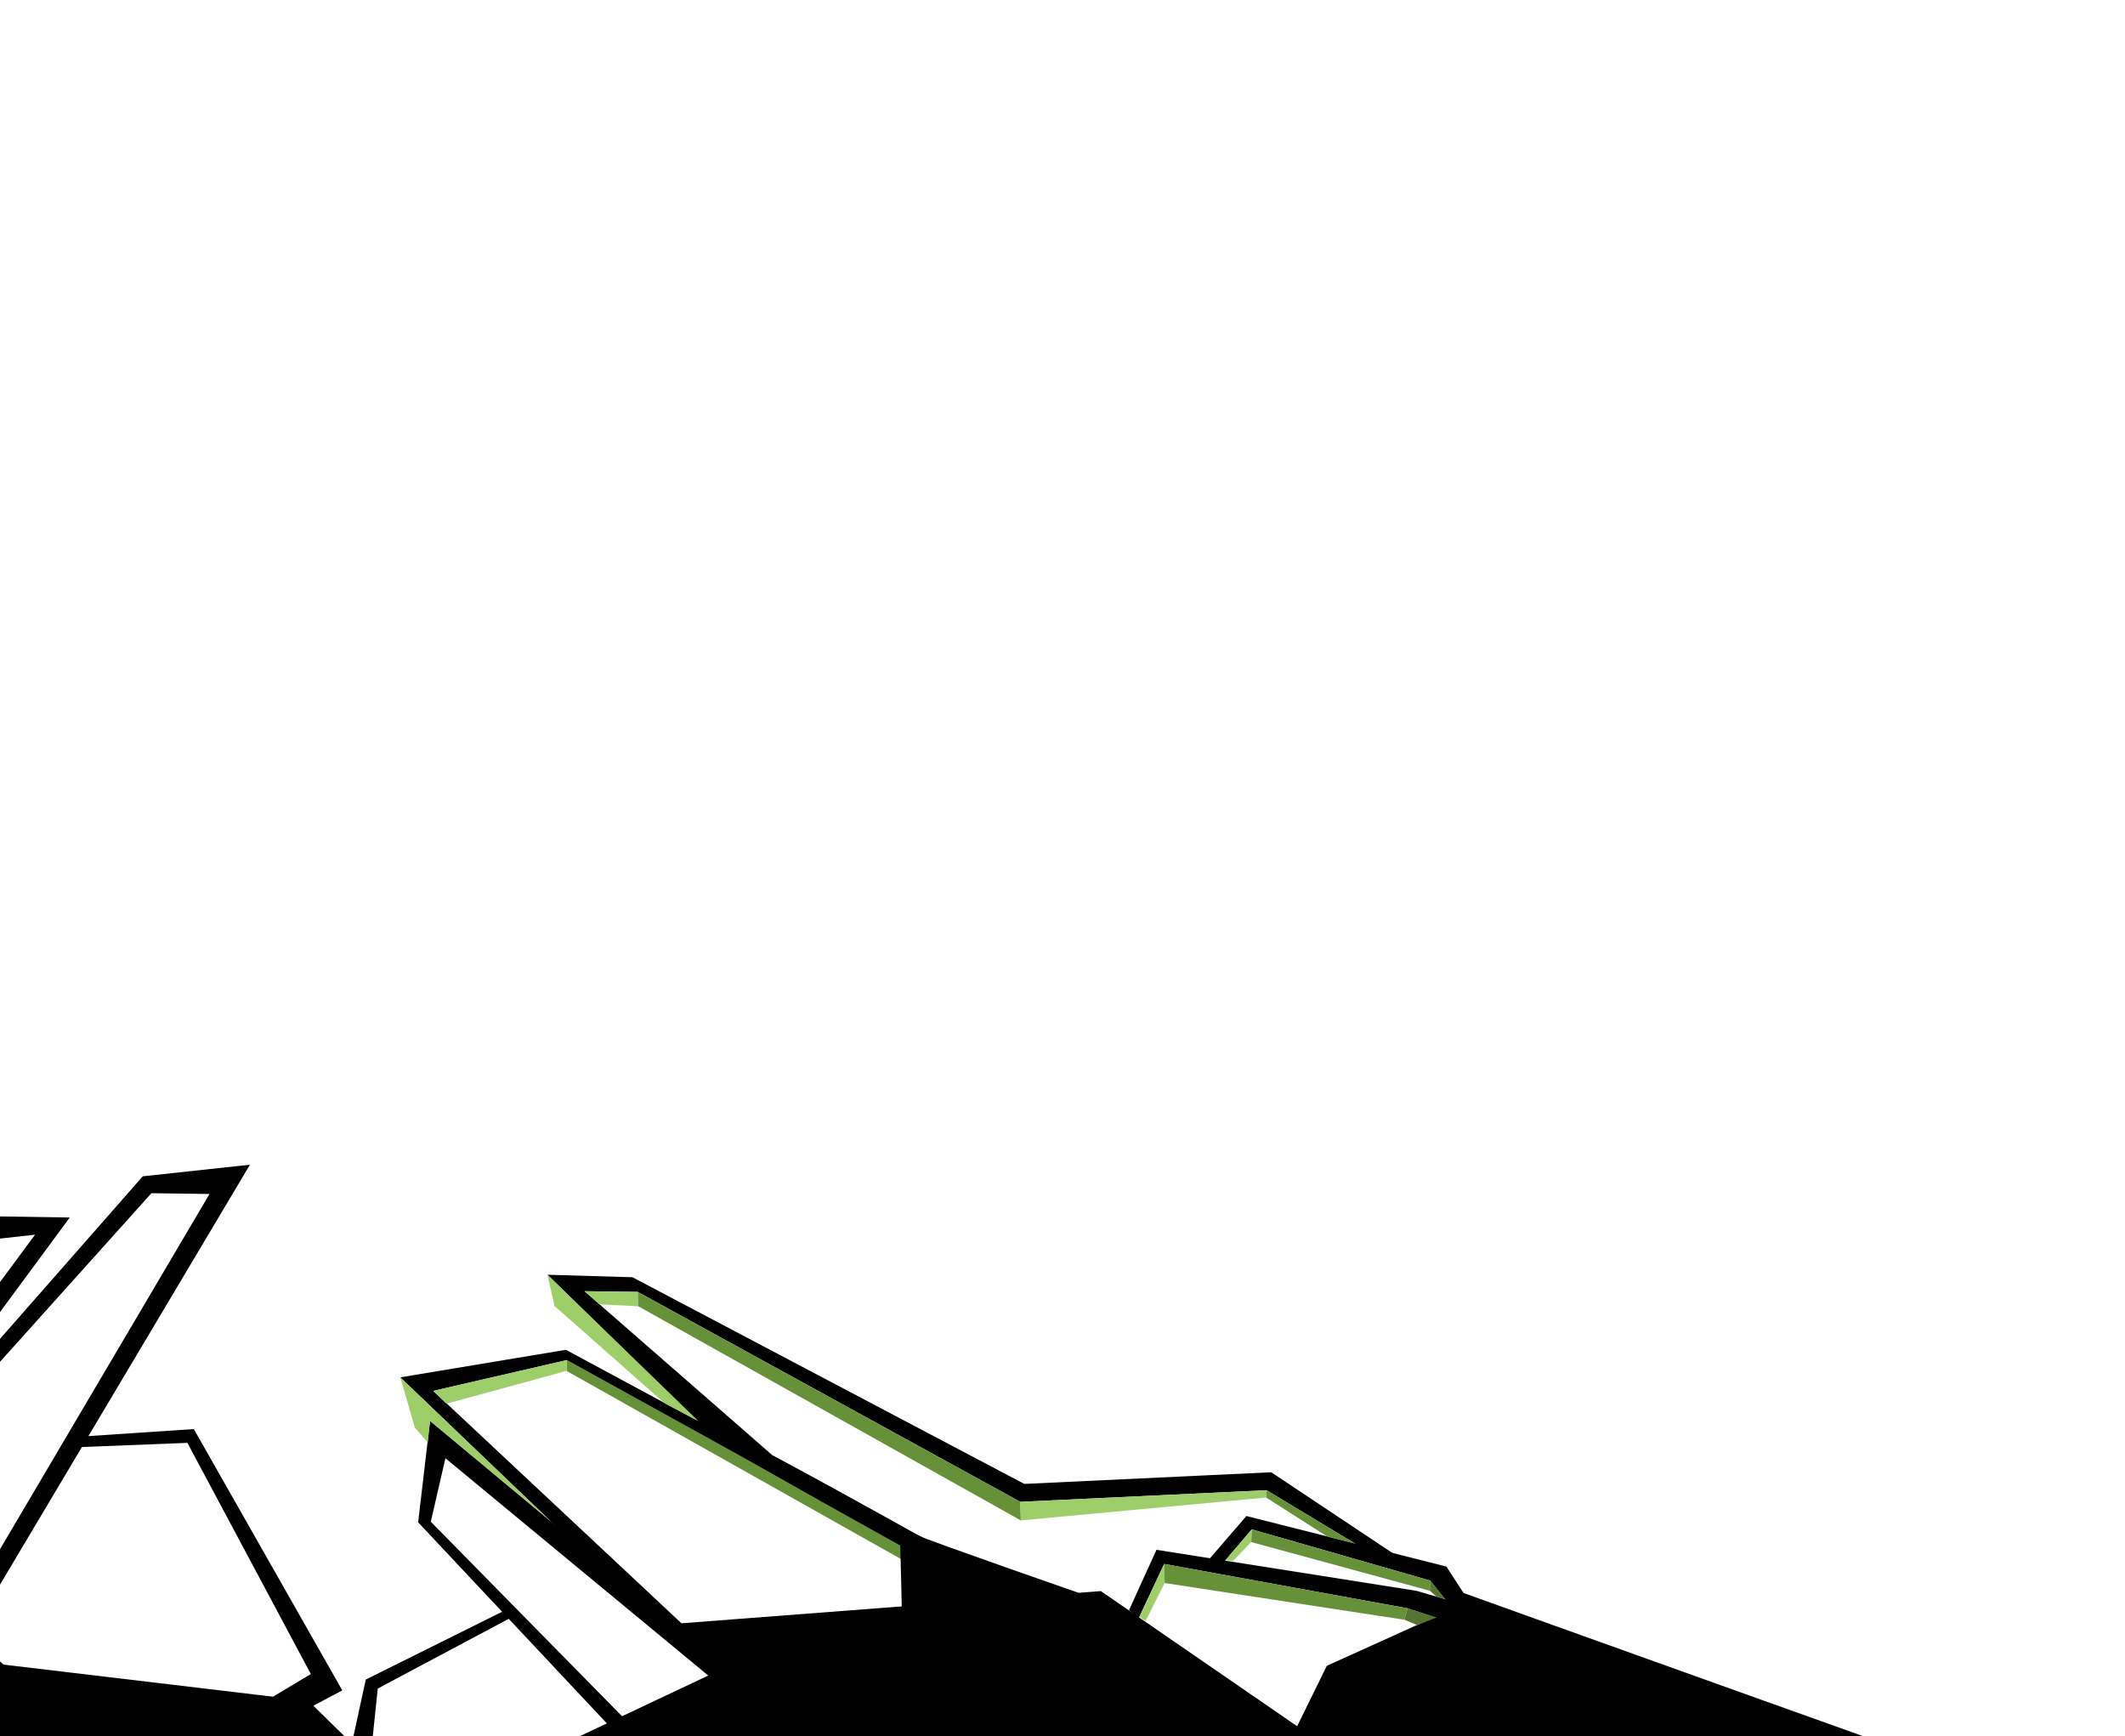
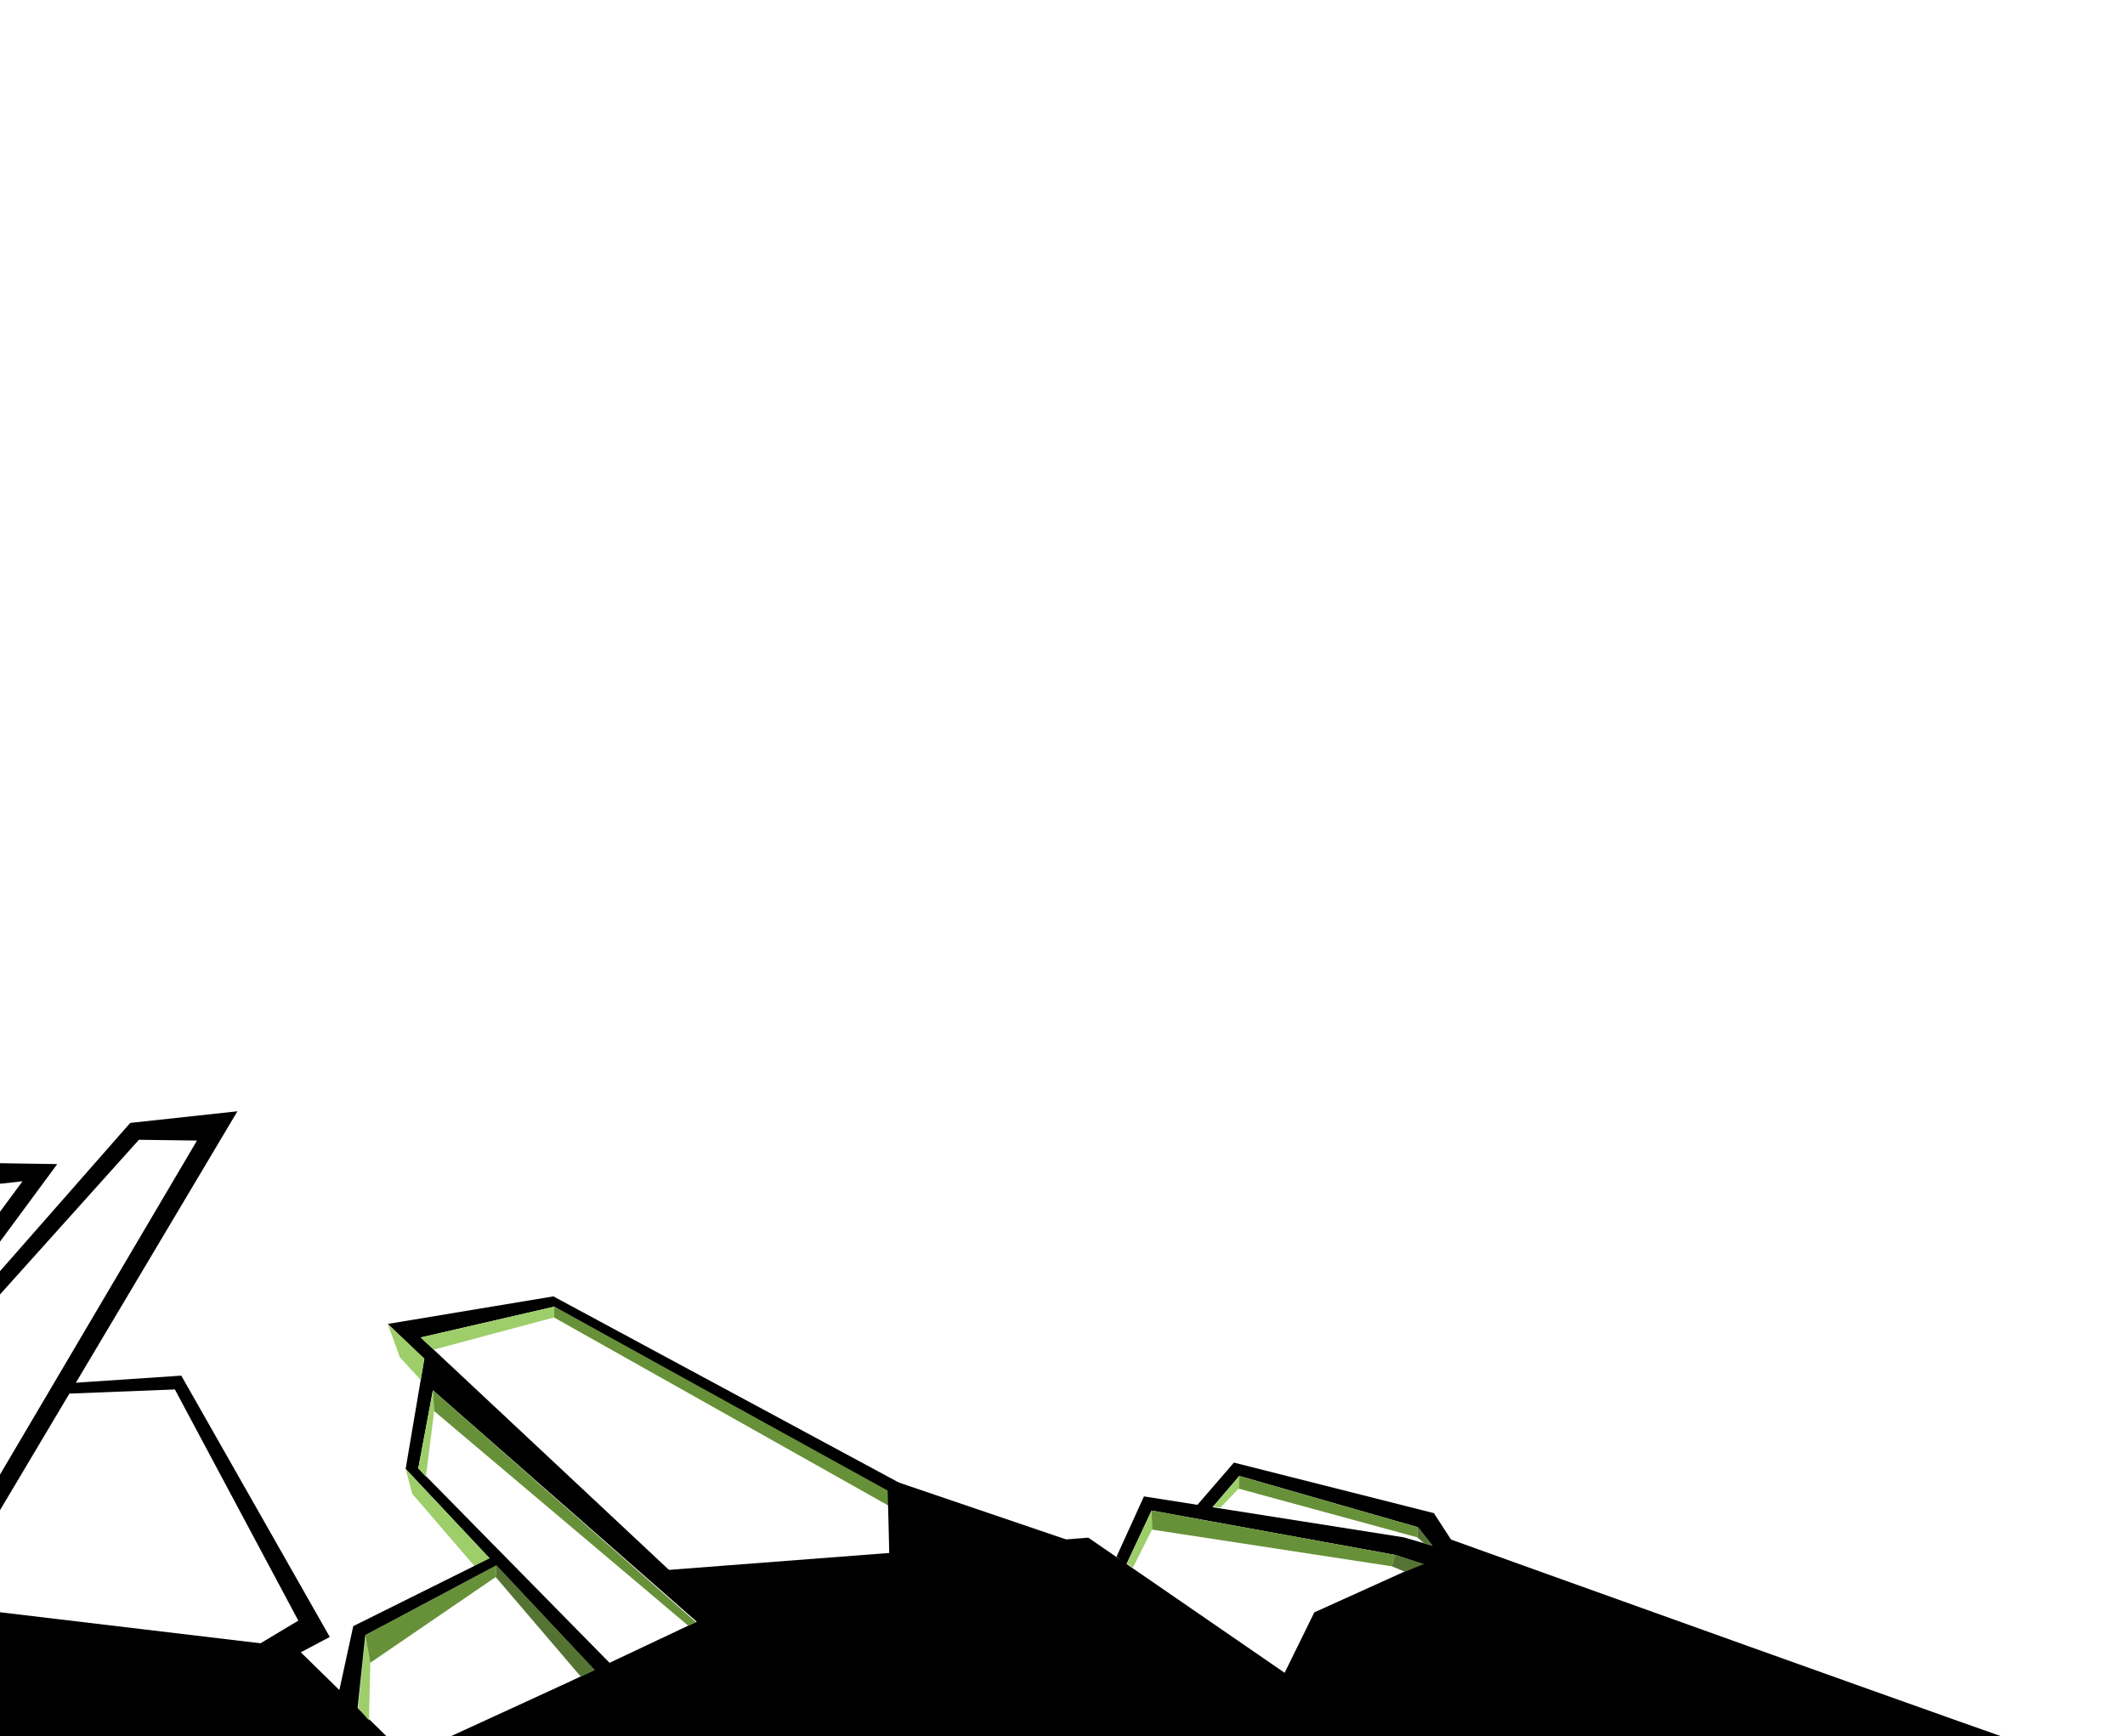
<svg xmlns="http://www.w3.org/2000/svg" width="1200" height="980" version="1.1" viewBox="0 0 317.5 259.29">
-   <path d="m84.648 204.79 0.042-1.612 65.328 35.861-3.984 0.282z" fill="#679138" />
+   <path d="m82.777 196.81 0.042-1.612 65.328 35.861-3.984 0.282z" fill="#679138" />
  <g>
-     <path d="m84.555 201.64-24.746 4.115 50.205 48.047 80.357 18.064 0.58-2.582-79.641-17.902-46.581-43.607 19.959-4.603 121.13 66.812 1.256-2.328z" color="#000000" style="-inkscape-stroke:none" />
-     <path d="m64.253 212.26-1.775 15.152 36.959 39.379 80.752 2.918 0.014 0.102 0.689-0.098-0.139-2.631-80.133-2.897-36.254-36.861 2.187-9.483 43.264 35.767 1.691-2.035z" color="#000000" style="-inkscape-stroke:none" />
-     <path d="m172.79 231.52-4.098 9.008 1.424 1.238 3.822-8.136 36.371 6.627 14.486 4.799-4.5-4.89-8.665-2.523z" color="#000000" style="-inkscape-stroke:none" />
-     <path d="m186.23 226.47-5.564 6.443 2.058 0.601 4.309-5.05 26.675 7.655 13.745 17.417-6.387 4.291 1.256 3.412 1.801-0.664-0.689-1.869 6.396-3.559-13.723-21.125z" color="#000000" style="-inkscape-stroke:none" />
-     <path d="m37.344 173.99-16.016 1.736-39.809 45.324 28.905-39.173-11.879-0.182-173.8 88.117 0.619 2.502 193.58-2.9-0.006-0.371c0.477 0.421 2.054 1.882 2.311 2.096l1.693-2.033c-1.41-1.174-8.556-7.694-15.211-13.807-6.25-5.74-11.438-10.535-12.135-11.178zm-6.04 4.372-39.079 66.251 0.787 0.727s6.269 5.792 12.928 11.908c4.581 4.207 7.479 6.807 10.531 9.557l-185.43 2.779 166.03-84.231 8.168-0.91-38.539 52.109 2.047 1.67 53.879-59.975z" color="#000000" style="-inkscape-stroke:none" />
-     <path d="m28.958 213.48-17.999 1.206-0.628 1.552 17.668-0.696 18.445 34.536-28.138 16.842 1.238 2.338 31.598-16.74z" color="#000000" style="-inkscape-stroke:none" />
+     <path d="m82.684 193.66-24.746 4.115 50.205 48.047 80.357 18.064 0.58-2.582-79.641-17.902-46.581-43.607 19.959-4.603 121.13 66.812 1.256-2.328z" color="#000000" style="-inkscape-stroke:none" />
+     <path d="m63.402 202.94-2.795 16.491 36.959 39.379 80.752 2.918 0.014 0.102 0.689-0.098-0.139-2.631-80.133-2.897-36.254-36.861 2.185-11.659 43.266 37.944 1.691-2.035z" color="#000000" style="-inkscape-stroke:none" />
+     <path d="m170.92 223.54-4.098 9.008 1.424 1.238 3.822-8.136 36.371 6.627 14.486 4.799-4.5-4.89-8.665-2.523z" color="#000000" style="-inkscape-stroke:none" />
+     <path d="m184.36 218.49-5.564 6.443 2.058 0.601 4.309-5.05 26.675 7.655 13.745 17.417-6.387 4.291 1.256 3.412 1.801-0.664-0.689-1.869 6.396-3.559-13.723-21.125z" color="#000000" style="-inkscape-stroke:none" />
+     <path d="m35.473 166.01-16.016 1.736-39.809 45.324 28.905-39.173-11.879-0.182-173.8 88.117 0.619 2.502 193.58-2.9-0.006-0.371c0.477 0.421 2.054 1.882 2.311 2.096l1.693-2.033c-1.41-1.174-8.556-7.694-15.211-13.807-6.25-5.74-11.438-10.535-12.135-11.178zm-6.04 4.372-39.079 66.251 0.787 0.727s6.269 5.792 12.928 11.908c4.581 4.207 7.479 6.807 10.531 9.557l-185.43 2.779 166.03-84.231 8.168-0.91-38.539 52.109 2.047 1.67 53.879-59.975z" color="#000000" style="-inkscape-stroke:none" />
+     <path d="m27.087 205.5-17.999 1.206-0.628 1.552 17.668-0.696 18.445 34.536-28.138 16.842 1.238 2.338 31.598-16.74z" color="#000000" style="-inkscape-stroke:none" />
  </g>
  <g>
-     <path d="m310.78 270.78c-3.773-1.058-92.499-32.951-92.499-32.951l-4.654 4.058-15.385 6.96-4.434 9.026-29.328-20.186-66.174 5.079 8.511 7.065-19.764 9.33-24.362 11.195-16.604-16.262-49.121-5.852-29.204-10.902s-9.672-15.155-10.656-14.931c-0.984 0.224-83.131 16.984-83.131 16.984l-239.72 47.353z" />
-     <path d="m134.74 240.24c0-0.79-0.263-10.354-0.263-10.354s2.123-0.93 2.963-0.413c0.84 0.517 23.817 8.508 23.817 8.508z" />
+     <path d="m308.91 262.8c-3.773-1.058-92.499-32.951-92.499-32.951l-4.654 4.058-15.385 6.96-4.434 9.026-29.328-20.186-66.174 5.079 8.511 7.065-19.764 9.33-24.362 11.195-16.604-16.262-49.121-5.852-29.204-10.902s-9.672-15.155-10.656-14.931c-0.984 0.224-83.131 16.984-83.131 16.984l-239.72 47.353z" />
+     <path d="m132.87 232.26c0-0.79-0.263-10.354-0.263-10.354l1.309-0.564 25.47 8.659z" />
+     <path d="m60.606 219.43 0.985 3.711 9.322 10.839 2.275-1.172z" fill="#9ece6a" />
+     <path d="m62.495 219.35 2.185-11.659 0.189 3.118-1.236 9.815z" fill="#9ece6a" />
+     <path d="m64.869 210.8-0.189-3.118 39.283 34.624-1.124 0.555z" fill="#679138" />
+     <path d="m54.572 244.27 0.755 4.121-0.196 8.63-1.621-1.867z" fill="#9ece6a" />
+     <path d="m54.572 244.27 19.592-10.447-0.104 1.764-18.733 12.803z" fill="#679138" />
+     <path d="m74.06 235.58 0.104-1.764 14.721 15.663-2.119 0.972z" fill="#557333" />
  </g>
-   <path d="m81.803 190.43 26.155 25.549 0.922 0.473s10.969 6.284 21.996 12.401c5.513 3.058 11.066 6.155 15.316 8.562 2.125 1.204 3.926 2.237 5.227 3.002 0.65 0.382 1.176 0.698 1.547 0.93 0.371 0.232 0.706 0.52 0.494 0.314l1.844-1.895c-0.372-0.362-0.528-0.407-0.936-0.662-0.407-0.255-0.946-0.579-1.607-0.969-1.323-0.779-3.132-1.816-5.264-3.023-4.264-2.416-9.821-5.514-15.338-8.574-10.952-6.075-16.622-9.085-16.782-9.172l-28.05-24.481 7.962 0.105 57.161 31.361 36.805-1.736 19.852 11.979 1.351-0.997-20.523-13.664-36.889 1.742-58.549-30.875z" color="#000000" style="-inkscape-stroke:none" />
-   <path d="m76.112 240.23-21.461 10.672-3.309 15.23 3.533 1.14 1.567-15.028 20.175-10.739z" color="#000000" style="-inkscape-stroke:none" />
+   <path d="m74.241 232.25-21.461 10.672-3.309 15.23 3.533 1.14 1.567-15.028 20.175-10.739z" color="#000000" style="-inkscape-stroke:none" />
  <g>
-     <path d="m104.34 212.28-22.54-21.848 1.054 4.661 16.499 14.576z" fill="#9ece6a" />
-     <path d="m87.327 192.88 7.962 0.105 0.095 2.155-5.827-0.3z" fill="#9ece6a" />
-     <path d="m95.289 192.99 0.095 2.155 57.139 31.983-0.073-2.777z" fill="#679138" />
-     <path d="m152.45 224.35 36.805-1.736-0.078 1.096-36.654 3.417z" fill="#9ece6a" />
-     <path d="m189.18 223.71 0.078-1.096 13.211 7.971-4.129-1.031z" fill="#679138" />
-     <path d="m170.24 241.54 3.705-7.908 0.068 2.851-2.86 5.684z" fill="#9ece6a" />
-     <path d="m173.94 233.63 0.068 2.851 35.817 5.485 0.485-1.709z" fill="#679138" />
-     <path d="m209.83 241.96 0.485-1.709 4.342 1.372-2.887 1.145z" fill="#557333" />
-     <path d="m183.11 233.04 3.926-4.577-0.09 1.892-2.739 2.851z" fill="#9ece6a" />
-     <path d="m187.04 228.47-0.09 1.892 26.682 7.274 0.082-1.511z" fill="#679138" />
-     <path d="m213.63 237.63 0.082-1.511 2.235 2.799-1.302-0.39z" fill="#557333" />
-     <path d="m59.809 205.76 2.189 7.529 1.922 2.179 0.331-3.204 18.073 15.017z" fill="#9ece6a" />
-     <path d="m64.731 207.78 19.959-4.603-0.042 1.612-17.964 4.91z" fill="#9ece6a" />
+     <path d="m168.36 233.55 3.705-7.908 0.068 2.851-2.86 5.684z" fill="#9ece6a" />
+     <path d="m172.07 225.65 0.068 2.851 35.817 5.485 0.485-1.709z" fill="#679138" />
+     <path d="m207.95 233.98 0.485-1.709 4.342 1.372-2.887 1.145z" fill="#557333" />
+     <path d="m181.24 225.06 3.926-4.577-0.09 1.892-2.739 2.851z" fill="#9ece6a" />
+     <path d="m185.17 220.49-0.09 1.892 26.682 7.274 0.082-1.511z" fill="#679138" />
+     <path d="m211.76 229.65 0.082-1.511 2.235 2.799-1.302-0.39z" fill="#557333" />
+     <path d="m57.938 197.78 1.803 4.978 3.125 3.388 0.535-3.2z" fill="#9ece6a" />
+     <path d="m62.86 199.8 19.959-4.603-0.042 1.612-17.983 4.804z" fill="#9ece6a" />
  </g>
</svg>
